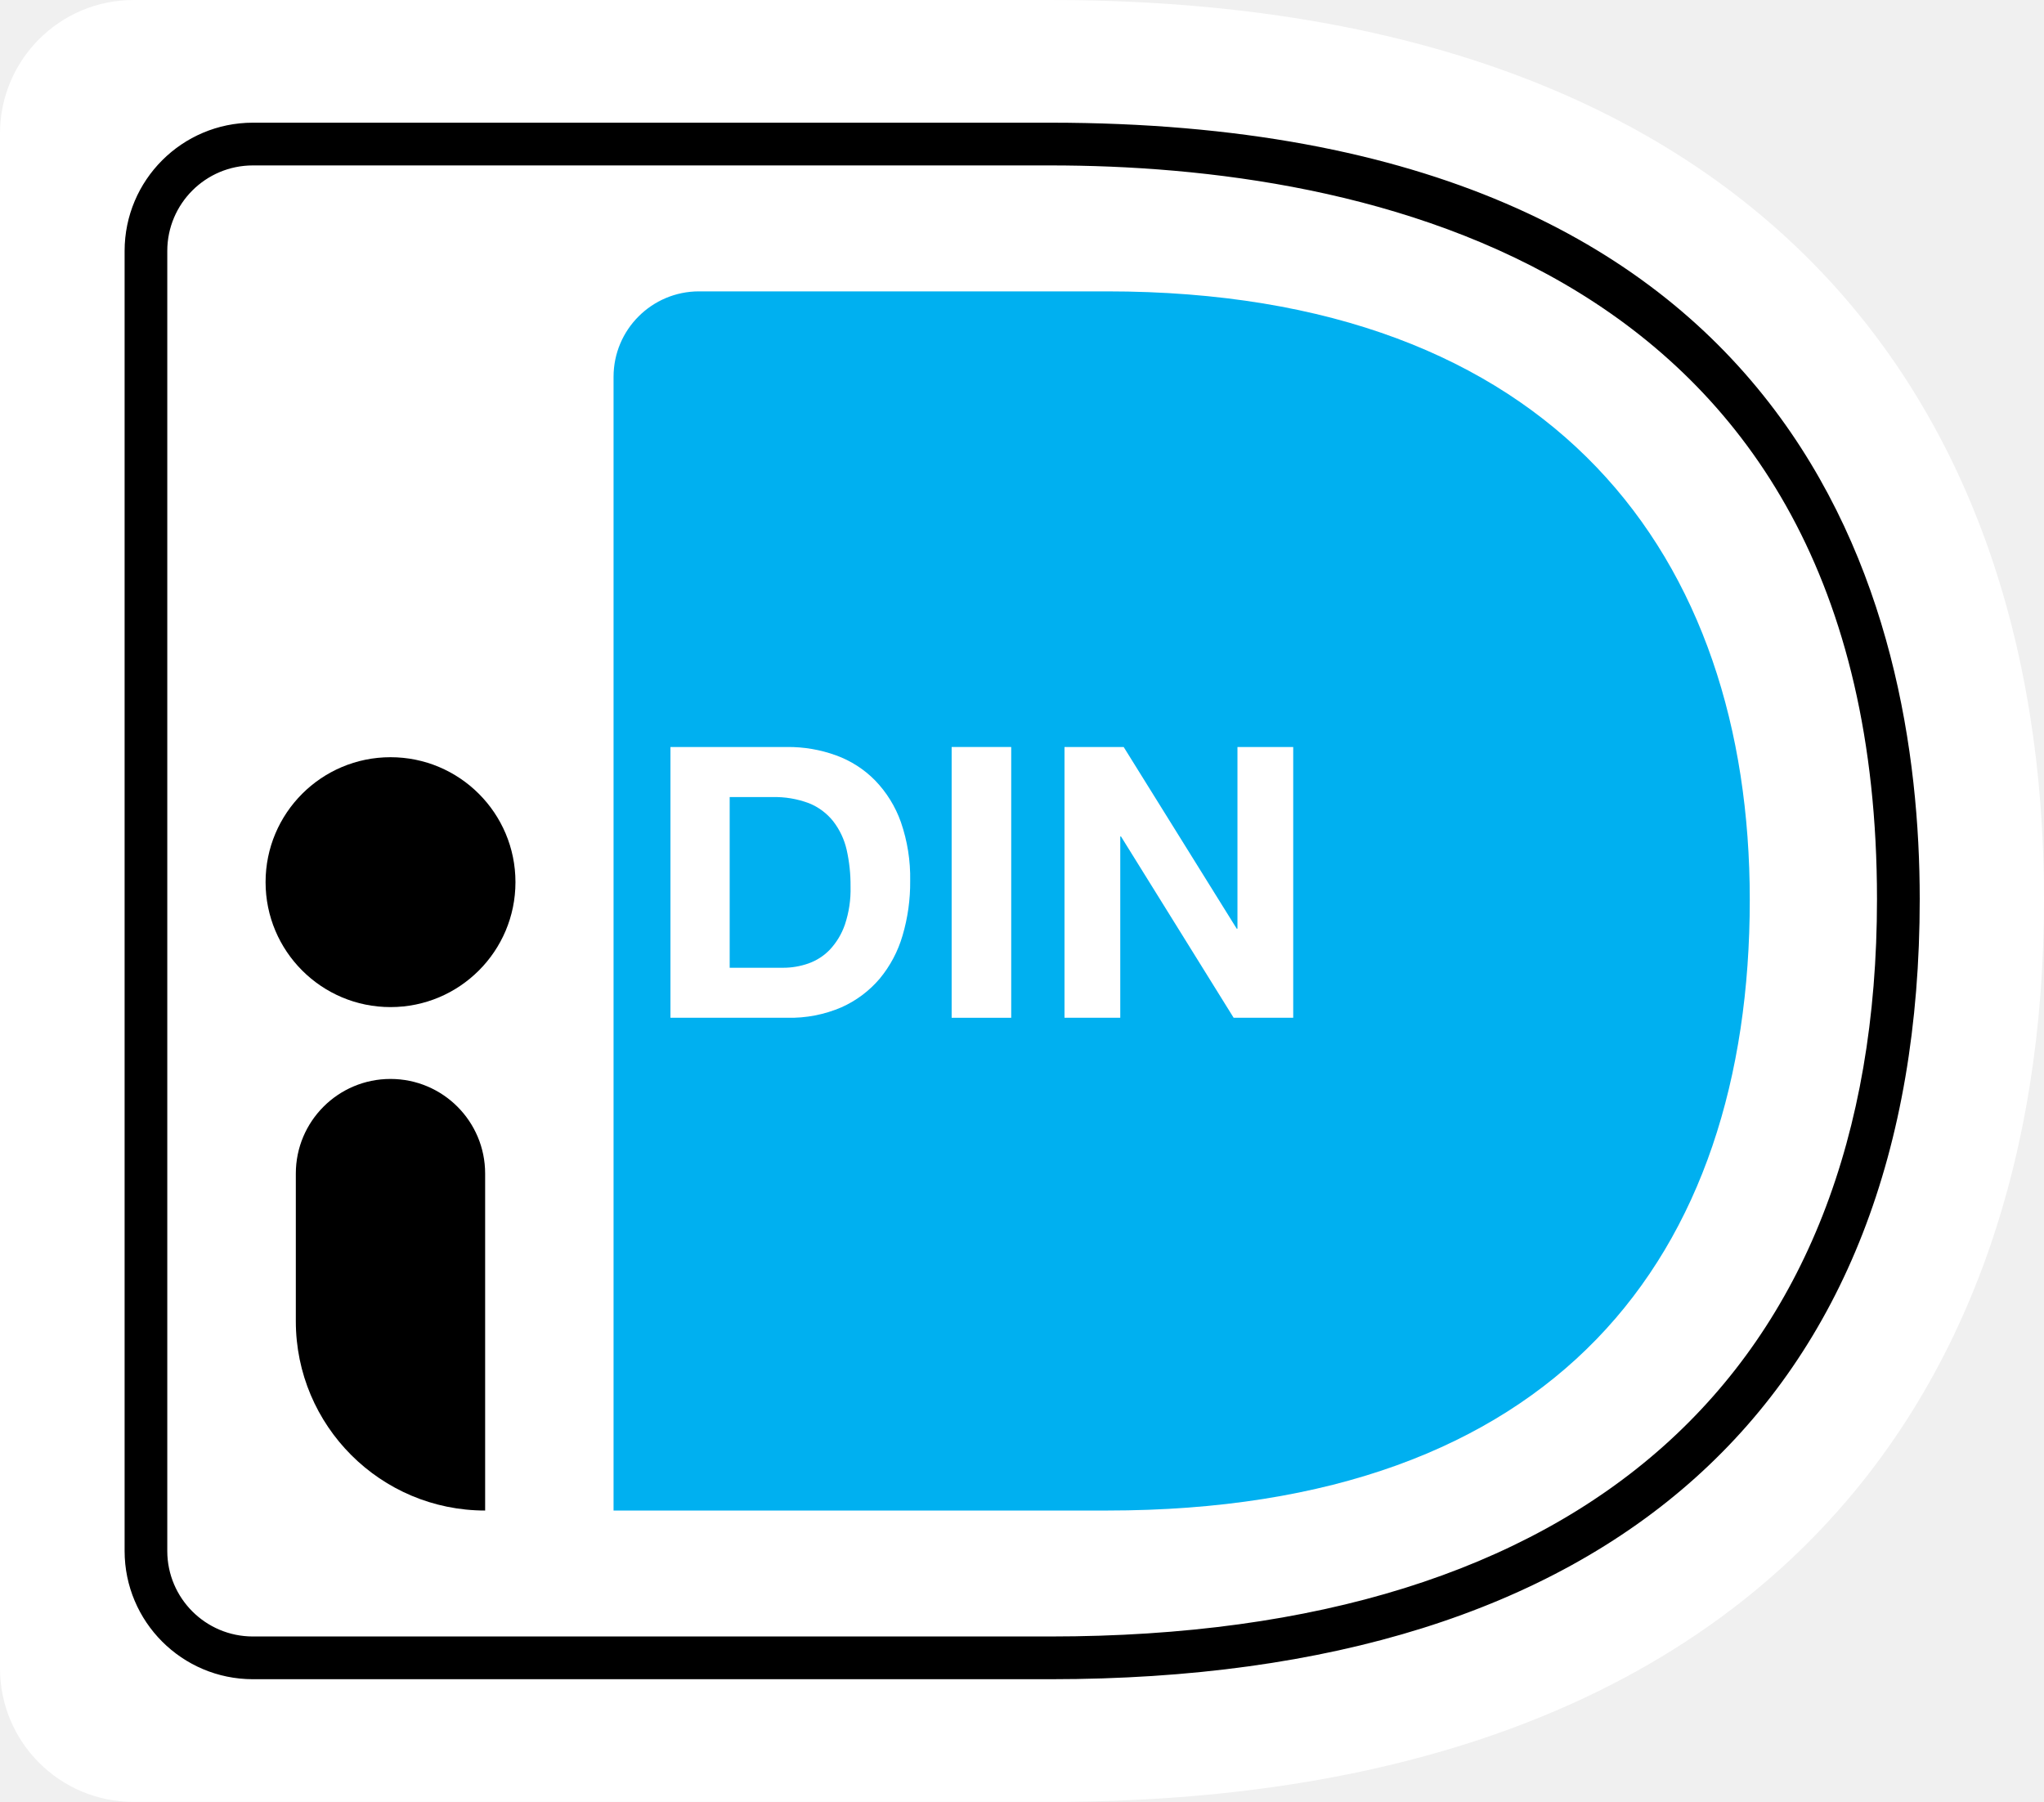
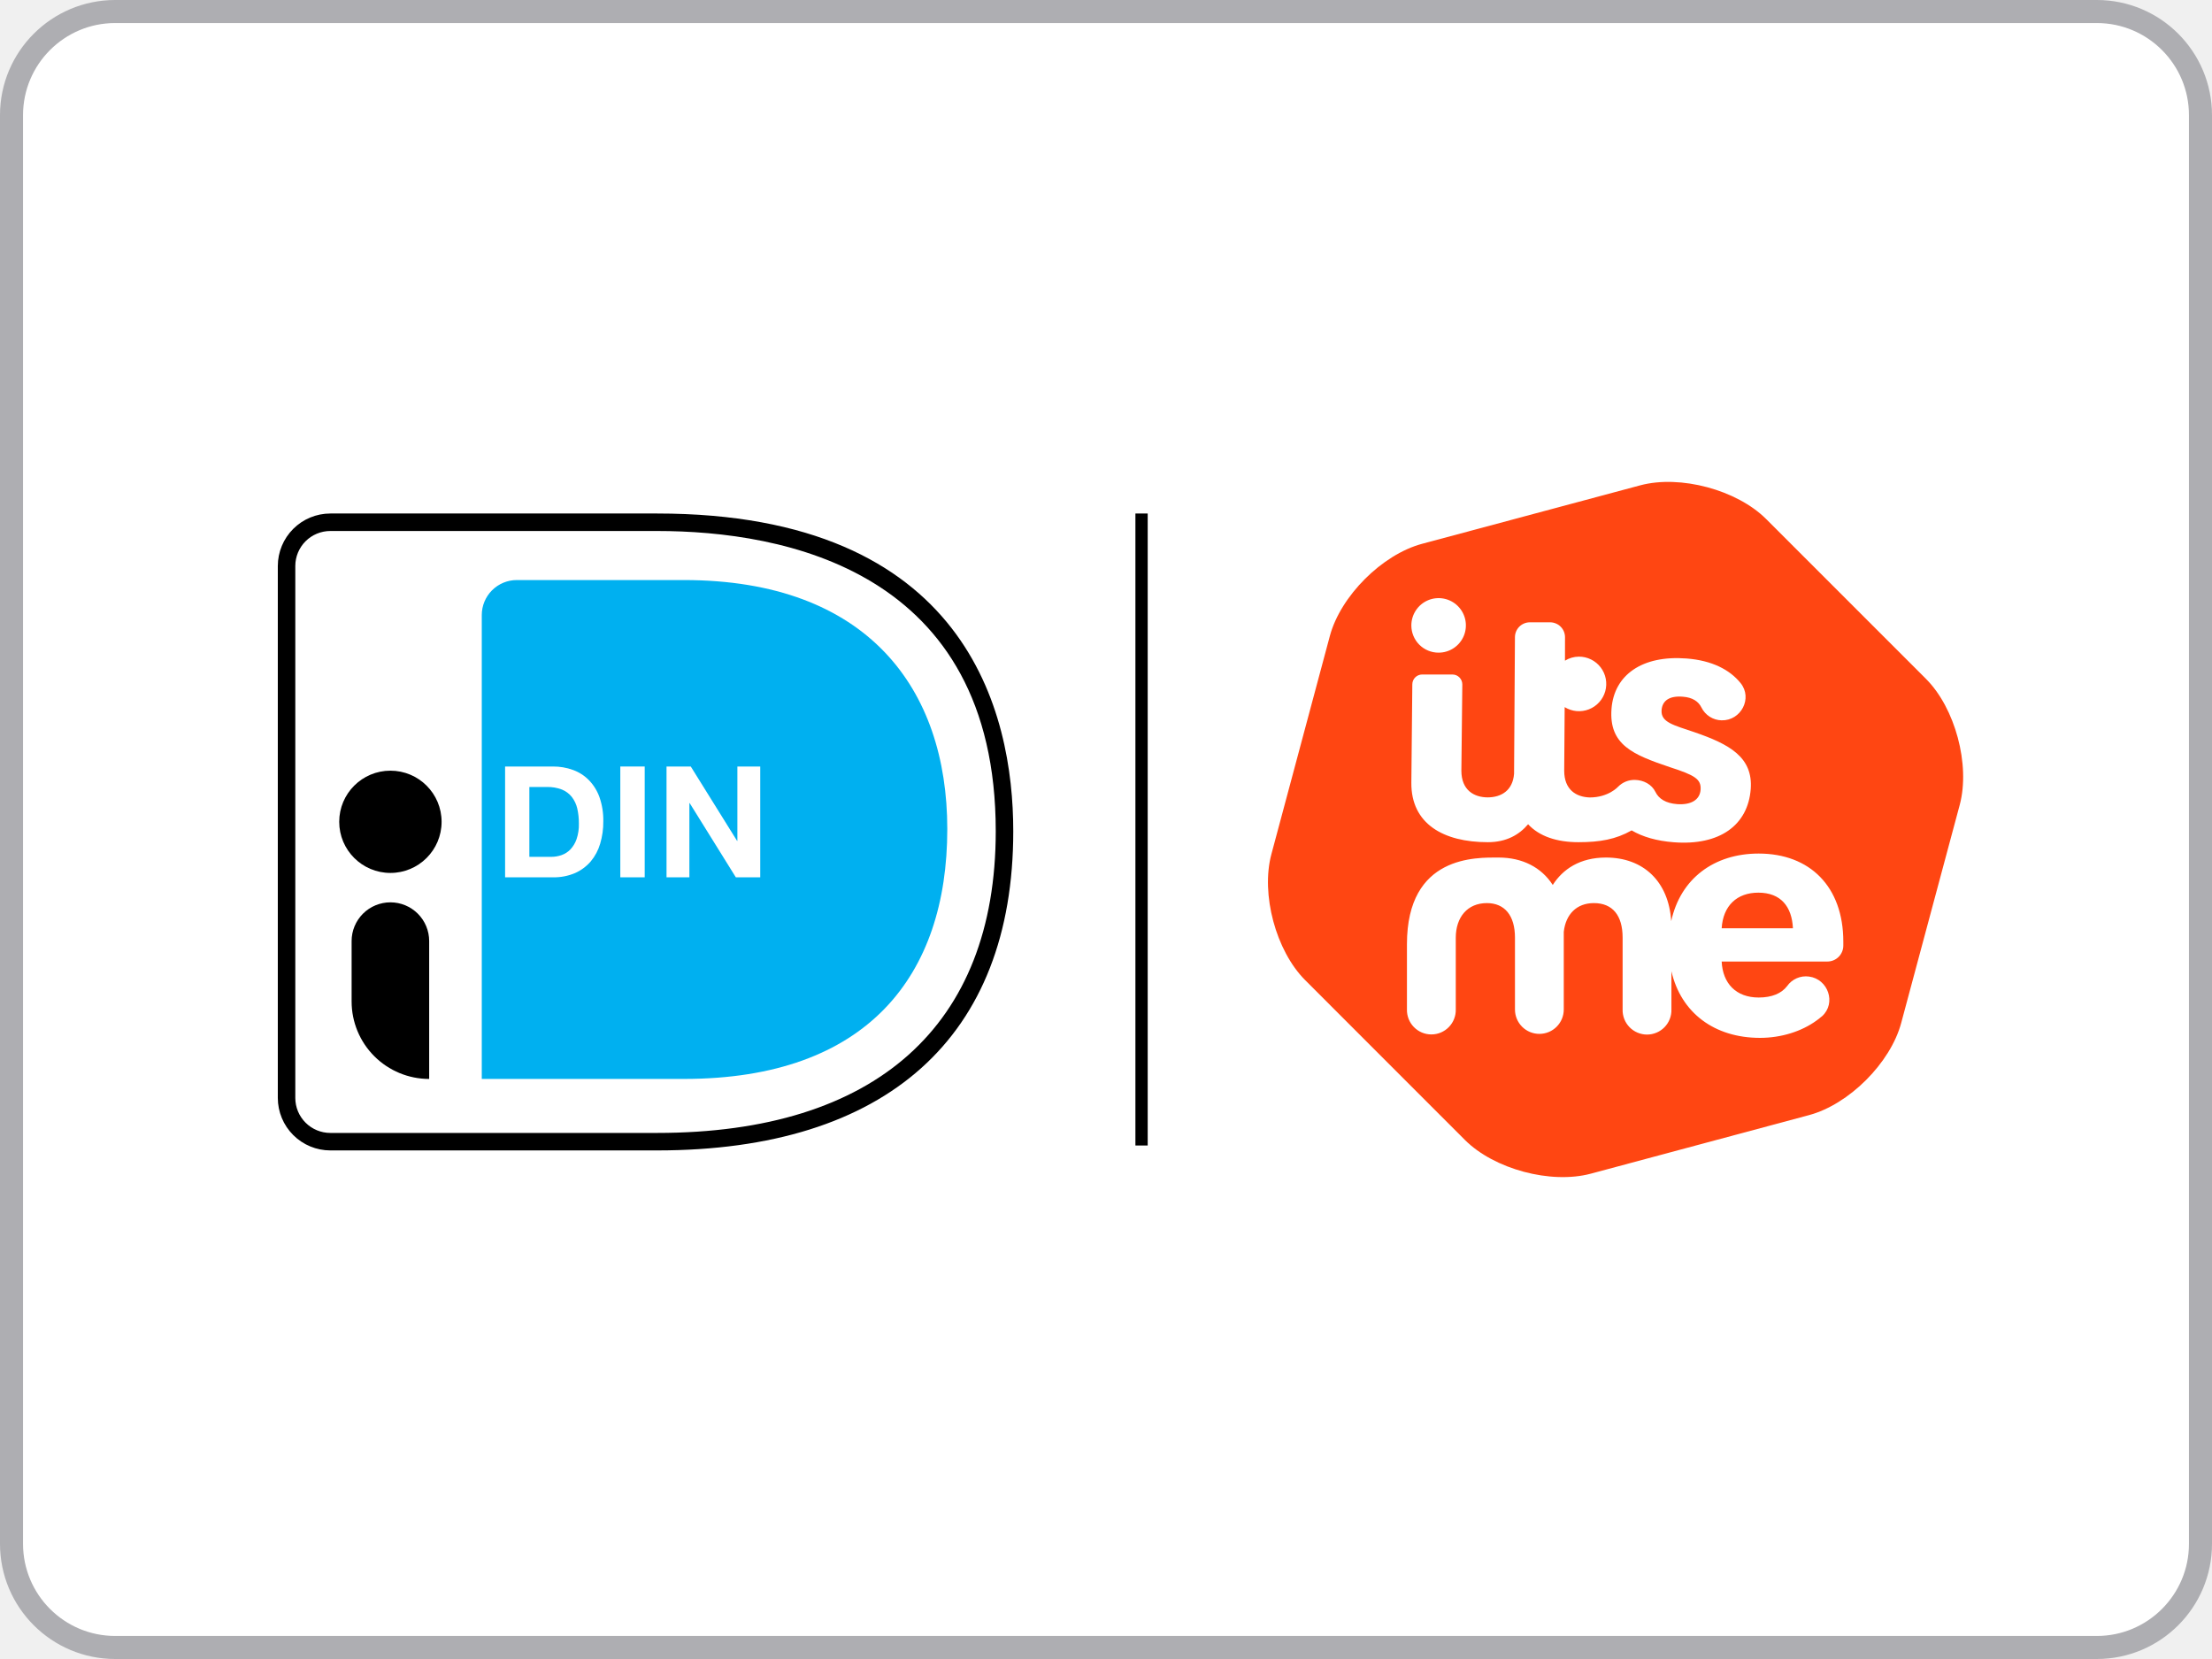
- <svg xmlns="http://www.w3.org/2000/svg" width="107.98mm" height="95.19mm" viewBox="0 0 306.09 269.83">
+ <svg xmlns="http://www.w3.org/2000/svg" width="96" height="72" viewBox="0 0 96 72" fill="none">
+   <rect x="0.5" y="0.5" width="95" height="71" rx="4.5" fill="white" />
+   <rect x="0.5" y="0.5" width="95" height="71" rx="4.5" stroke="#AEAEB2" />
+   <g clip-path="url(#clip0_140_133)">
+     <path d="M56.643 42.537C55.373 41.266 54.713 38.806 55.178 37.071L57.715 27.602C58.18 25.867 59.982 24.066 61.718 23.601L71.186 21.063C72.922 20.599 75.382 21.258 76.653 22.529L83.584 29.46C84.855 30.728 85.514 33.19 85.053 34.926L82.512 44.394C82.048 46.13 80.246 47.931 78.51 48.396L69.041 50.937C67.306 51.401 64.846 50.743 63.575 49.472L56.643 42.537Z" fill="#FF4612" />
+     <path d="M73.544 31.779C72.643 31.471 72.072 31.353 72.112 30.819C72.144 30.403 72.459 30.189 73.037 30.237C73.459 30.269 73.714 30.444 73.843 30.707C73.924 30.87 74.049 31.009 74.203 31.107C74.358 31.205 74.536 31.259 74.719 31.262C75.559 31.28 76.071 30.305 75.544 29.649C75.071 29.061 74.292 28.662 73.194 28.578C71.267 28.43 70.053 29.292 69.939 30.759C69.819 32.33 70.875 32.755 72.474 33.295C73.566 33.647 73.836 33.817 73.805 34.276C73.771 34.721 73.38 34.942 72.787 34.899C72.293 34.861 71.99 34.666 71.847 34.372C71.687 34.039 71.326 33.855 70.959 33.848C70.823 33.844 70.688 33.868 70.561 33.919C70.435 33.97 70.32 34.047 70.225 34.144C70.225 34.144 69.809 34.609 68.998 34.609C68.408 34.593 67.886 34.276 67.886 33.45L67.906 30.689C68.062 30.785 68.238 30.844 68.421 30.861C68.603 30.877 68.787 30.851 68.957 30.785C69.128 30.718 69.281 30.613 69.404 30.477C69.528 30.341 69.617 30.178 69.667 30.002C69.716 29.826 69.724 29.64 69.69 29.46C69.656 29.28 69.58 29.11 69.469 28.965C69.358 28.819 69.215 28.701 69.05 28.62C68.885 28.539 68.705 28.497 68.522 28.498C68.308 28.5 68.1 28.56 67.919 28.673L67.921 27.659C67.922 27.574 67.905 27.489 67.873 27.41C67.841 27.331 67.793 27.259 67.733 27.199C67.673 27.138 67.601 27.09 67.522 27.058C67.443 27.025 67.359 27.008 67.274 27.008H66.395C66.225 27.008 66.06 27.076 65.939 27.196C65.818 27.317 65.749 27.481 65.748 27.652L65.71 33.58C65.653 34.318 65.143 34.602 64.572 34.606C63.967 34.606 63.423 34.289 63.423 33.447L63.464 29.704C63.464 29.648 63.453 29.592 63.432 29.54C63.411 29.488 63.379 29.44 63.339 29.4C63.3 29.36 63.252 29.328 63.201 29.306C63.148 29.285 63.093 29.273 63.036 29.273H61.721C61.608 29.273 61.5 29.318 61.42 29.398C61.34 29.477 61.295 29.585 61.294 29.698L61.252 33.969C61.237 35.75 62.64 36.551 64.572 36.551C65.381 36.551 65.936 36.225 66.319 35.772C66.81 36.302 67.576 36.551 68.503 36.551C69.431 36.551 70.124 36.43 70.813 36.039C71.292 36.321 71.903 36.497 72.643 36.554C74.644 36.708 75.862 35.805 75.981 34.245C76.086 32.853 75.041 32.295 73.544 31.779Z" fill="white" />
+     <path d="M62.431 28.325C62.666 28.326 62.896 28.257 63.091 28.127C63.286 27.997 63.439 27.812 63.529 27.595C63.619 27.378 63.642 27.14 63.596 26.909C63.55 26.679 63.436 26.468 63.27 26.303C63.104 26.137 62.892 26.025 62.661 25.98C62.431 25.935 62.192 25.96 61.976 26.051C61.76 26.142 61.575 26.296 61.447 26.492C61.318 26.688 61.25 26.918 61.252 27.153C61.254 27.464 61.379 27.762 61.6 27.982C61.821 28.202 62.12 28.325 62.431 28.325Z" fill="white" />
+     <path d="M76.326 37.044C74.386 37.044 72.93 38.135 72.53 39.977C72.42 38.251 71.32 37.217 69.697 37.217C68.565 37.217 67.824 37.725 67.389 38.407C66.895 37.641 66.069 37.217 65.038 37.217C64.082 37.217 61.061 37.1 61.061 40.98C61.061 41.063 61.061 41.133 61.061 41.207V41.212V43.805C61.057 43.947 61.082 44.087 61.133 44.219C61.185 44.351 61.262 44.472 61.361 44.573C61.46 44.675 61.578 44.755 61.708 44.811C61.839 44.866 61.979 44.894 62.121 44.894C62.262 44.894 62.403 44.866 62.533 44.811C62.663 44.755 62.782 44.675 62.88 44.573C62.979 44.472 63.057 44.351 63.108 44.219C63.16 44.087 63.184 43.947 63.18 43.805V40.702C63.18 39.803 63.688 39.194 64.53 39.194C65.299 39.194 65.749 39.73 65.749 40.691V43.811C65.749 44.092 65.86 44.361 66.059 44.56C66.258 44.759 66.527 44.87 66.808 44.87C67.089 44.87 67.359 44.759 67.557 44.56C67.756 44.361 67.867 44.092 67.867 43.811V40.441C67.951 39.687 68.419 39.194 69.174 39.194C69.986 39.194 70.421 39.73 70.421 40.691V43.811C70.417 43.952 70.442 44.093 70.493 44.225C70.544 44.357 70.622 44.477 70.721 44.579C70.819 44.681 70.938 44.761 71.068 44.816C71.199 44.871 71.339 44.9 71.48 44.9C71.622 44.9 71.762 44.871 71.893 44.816C72.023 44.761 72.141 44.681 72.24 44.579C72.339 44.477 72.416 44.357 72.467 44.225C72.519 44.093 72.544 43.952 72.539 43.811V42.152C72.955 43.96 74.411 45.043 76.384 45.043C77.311 45.043 78.191 44.76 78.831 44.295C78.853 44.279 78.874 44.263 78.896 44.247C78.918 44.231 78.946 44.212 78.969 44.193C78.969 44.193 78.969 44.187 78.974 44.184C79.009 44.156 79.047 44.128 79.08 44.101C79.7 43.534 79.343 42.491 78.51 42.382C78.328 42.357 78.144 42.383 77.976 42.456C77.808 42.53 77.664 42.648 77.559 42.797C77.317 43.114 76.899 43.292 76.327 43.292C75.345 43.292 74.765 42.682 74.72 41.73H79.307C79.491 41.73 79.666 41.658 79.796 41.528C79.926 41.398 79.999 41.223 79.999 41.039V40.868C79.999 38.472 78.541 37.044 76.326 37.044ZM74.72 40.287C74.779 39.306 75.385 38.741 76.311 38.741C77.292 38.741 77.768 39.351 77.813 40.287H74.72Z" fill="white" />
+     <mask id="mask0_140_133" style="mask-type:luminance" maskUnits="userSpaceOnUse" x="10" y="20" width="37" height="32">
+       <path d="M46.343 20H10V52H46.343V20Z" fill="white" />
+     </mask>
+     <g mask="url(#mask0_140_133)">
+       <path d="M10 22.372V49.628C10 50.257 10.25 50.861 10.695 51.305C11.141 51.75 11.745 52 12.375 52H28.679C41 52 46.343 45.107 46.343 35.969C46.343 26.866 41 20 28.679 20H12.375C11.745 20 11.141 20.25 10.695 20.695C10.25 21.14 10 21.743 10 22.372Z" fill="white" />
+       <path d="M28.517 49.928H14.337C13.732 49.928 13.153 49.688 12.726 49.261C12.298 48.834 12.058 48.255 12.057 47.651V24.563C12.058 23.959 12.298 23.38 12.726 22.953C13.153 22.526 13.732 22.286 14.337 22.286H28.517C41.966 22.286 43.975 30.925 43.975 36.075C43.975 45.011 38.484 49.928 28.517 49.928ZM14.337 23.045C13.934 23.045 13.547 23.205 13.262 23.489C12.977 23.774 12.816 24.16 12.816 24.563V47.651C12.816 48.054 12.977 48.44 13.262 48.724C13.547 49.009 13.934 49.169 14.337 49.169H28.517C37.994 49.169 43.215 44.519 43.215 36.075C43.215 24.738 34.006 23.045 28.517 23.045H14.337Z" fill="black" />
+       <path d="M20.909 26.692V46.825H29.683C37.655 46.825 41.112 42.326 41.112 35.979C41.112 29.899 37.655 25.174 29.683 25.174H22.429C22.026 25.174 21.639 25.334 21.354 25.619C21.069 25.904 20.909 26.29 20.909 26.692Z" fill="#00B0F0" />
+       <path d="M29.979 33.266L31.989 36.493H32.002V33.266H32.994V38.075H31.935L29.932 34.855H29.919V38.075H28.927V33.266H29.979Z" fill="white" />
+       <path d="M27.98 33.266H26.921V38.075H27.98V33.266Z" fill="white" />
+       <path d="M26.018 34.6C25.92 34.323 25.764 34.07 25.559 33.859C25.364 33.66 25.126 33.508 24.864 33.414C24.587 33.314 24.294 33.264 23.999 33.266H21.921V38.075H23.999C24.328 38.082 24.656 38.019 24.959 37.89C25.222 37.773 25.455 37.599 25.641 37.381C25.828 37.156 25.966 36.895 26.048 36.614C26.141 36.299 26.187 35.972 26.183 35.644C26.19 35.289 26.134 34.935 26.018 34.6ZM25.023 36.418C24.966 36.585 24.874 36.738 24.754 36.866C24.647 36.977 24.515 37.061 24.369 37.112C24.226 37.161 24.076 37.187 23.924 37.187H22.974V34.155H23.729C23.954 34.149 24.177 34.186 24.387 34.266C24.555 34.334 24.703 34.444 24.816 34.586C24.93 34.734 25.011 34.905 25.053 35.087C25.102 35.303 25.125 35.523 25.123 35.744C25.13 35.973 25.096 36.201 25.023 36.418Z" fill="white" />
+       <path d="M16.943 39.161C17.39 39.161 17.817 39.338 18.133 39.653C18.449 39.969 18.626 40.396 18.626 40.842V46.826C17.733 46.826 16.877 46.471 16.246 45.841C15.614 45.21 15.26 44.355 15.26 43.464V40.842C15.26 40.621 15.303 40.402 15.388 40.198C15.473 39.994 15.597 39.809 15.753 39.653C15.909 39.497 16.095 39.373 16.299 39.289C16.503 39.205 16.722 39.161 16.943 39.161Z" fill="black" />
+       <path d="M16.944 37.885C18.171 37.885 19.165 36.892 19.165 35.666C19.165 34.441 18.171 33.447 16.944 33.447C15.717 33.447 14.722 34.441 14.722 35.666C14.722 36.892 15.717 37.885 16.944 37.885Z" fill="black" />
+     </g>
+     <path d="M49.543 49.714V22.286" stroke="black" stroke-width="0.533" />
+   </g>
  <defs>
-     <style>.a{fill:#fff;}.b{fill:#00b0f0;}</style>
+     <clipPath id="clip0_140_133">
+       <rect width="75.2" height="32" fill="white" transform="translate(10 20)" />
+     </clipPath>
  </defs>
-   <path class="a" d="M0,20V249.83a20,20,0,0,0,20,20H157.32c103.77,0,148.77-58.12,148.77-135.18C306.09,57.89,261.09,0,157.32,0H20A20,20,0,0,0,0,20Z" />
-   <path d="M157.29,251.46H37.86a19.22,19.22,0,0,1-19.2-19.2V37.57a19.22,19.22,0,0,1,19.2-19.2H157.29c113.27,0,130.19,72.85,130.19,116.28C287.48,210,241.24,251.46,157.29,251.46ZM37.86,24.77a12.82,12.82,0,0,0-12.81,12.8V232.26a12.82,12.82,0,0,0,12.81,12.8H157.29c79.82,0,123.79-39.21,123.79-110.41,0-95.6-77.56-109.88-123.79-109.88Z" />
-   <path class="b" d="M91.88,56.43V226.2h73.9c67.14,0,96.25-37.94,96.25-91.46,0-51.27-29.11-91.11-96.25-91.11h-61.1A12.8,12.8,0,0,0,91.88,56.43Z" />
-   <polygon class="a" points="168.27 111.86 185.2 139.07 185.31 139.07 185.31 111.86 193.66 111.86 193.66 152.41 184.74 152.41 167.87 125.26 167.76 125.26 167.76 152.41 159.41 152.41 159.41 111.86 168.27 111.86" />
-   <rect class="a" x="142.51" y="111.86" width="8.92" height="40.55" />
-   <path class="a" d="M134.91,123.11a17.26,17.26,0,0,0-3.87-6.25,15.64,15.64,0,0,0-5.85-3.75,20.9,20.9,0,0,0-7.29-1.25H100.4v40.55h17.5a19.43,19.43,0,0,0,8.09-1.56,16.14,16.14,0,0,0,5.74-4.29,18,18,0,0,0,3.43-6.47,28,28,0,0,0,1.14-8.18A25.44,25.44,0,0,0,134.91,123.11Zm-8.38,15.33a10.52,10.52,0,0,1-2.27,3.78,8.28,8.28,0,0,1-3.24,2.07,11.36,11.36,0,0,1-3.75.63h-8V119.36h6.36a14.51,14.51,0,0,1,5.54.93,8.83,8.83,0,0,1,3.61,2.7,11,11,0,0,1,2,4.23,24.14,24.14,0,0,1,.59,5.54A16.54,16.54,0,0,1,126.53,138.44Z" />
-   <path d="M58.48,161.57h0a14.17,14.17,0,0,1,14.17,14.17V226.2a0,0,0,0,1,0,0h0A28.35,28.35,0,0,1,44.3,197.85V175.74A14.17,14.17,0,0,1,58.48,161.57Z" />
-   <circle cx="58.48" cy="132.1" r="18.71" />
</svg>
